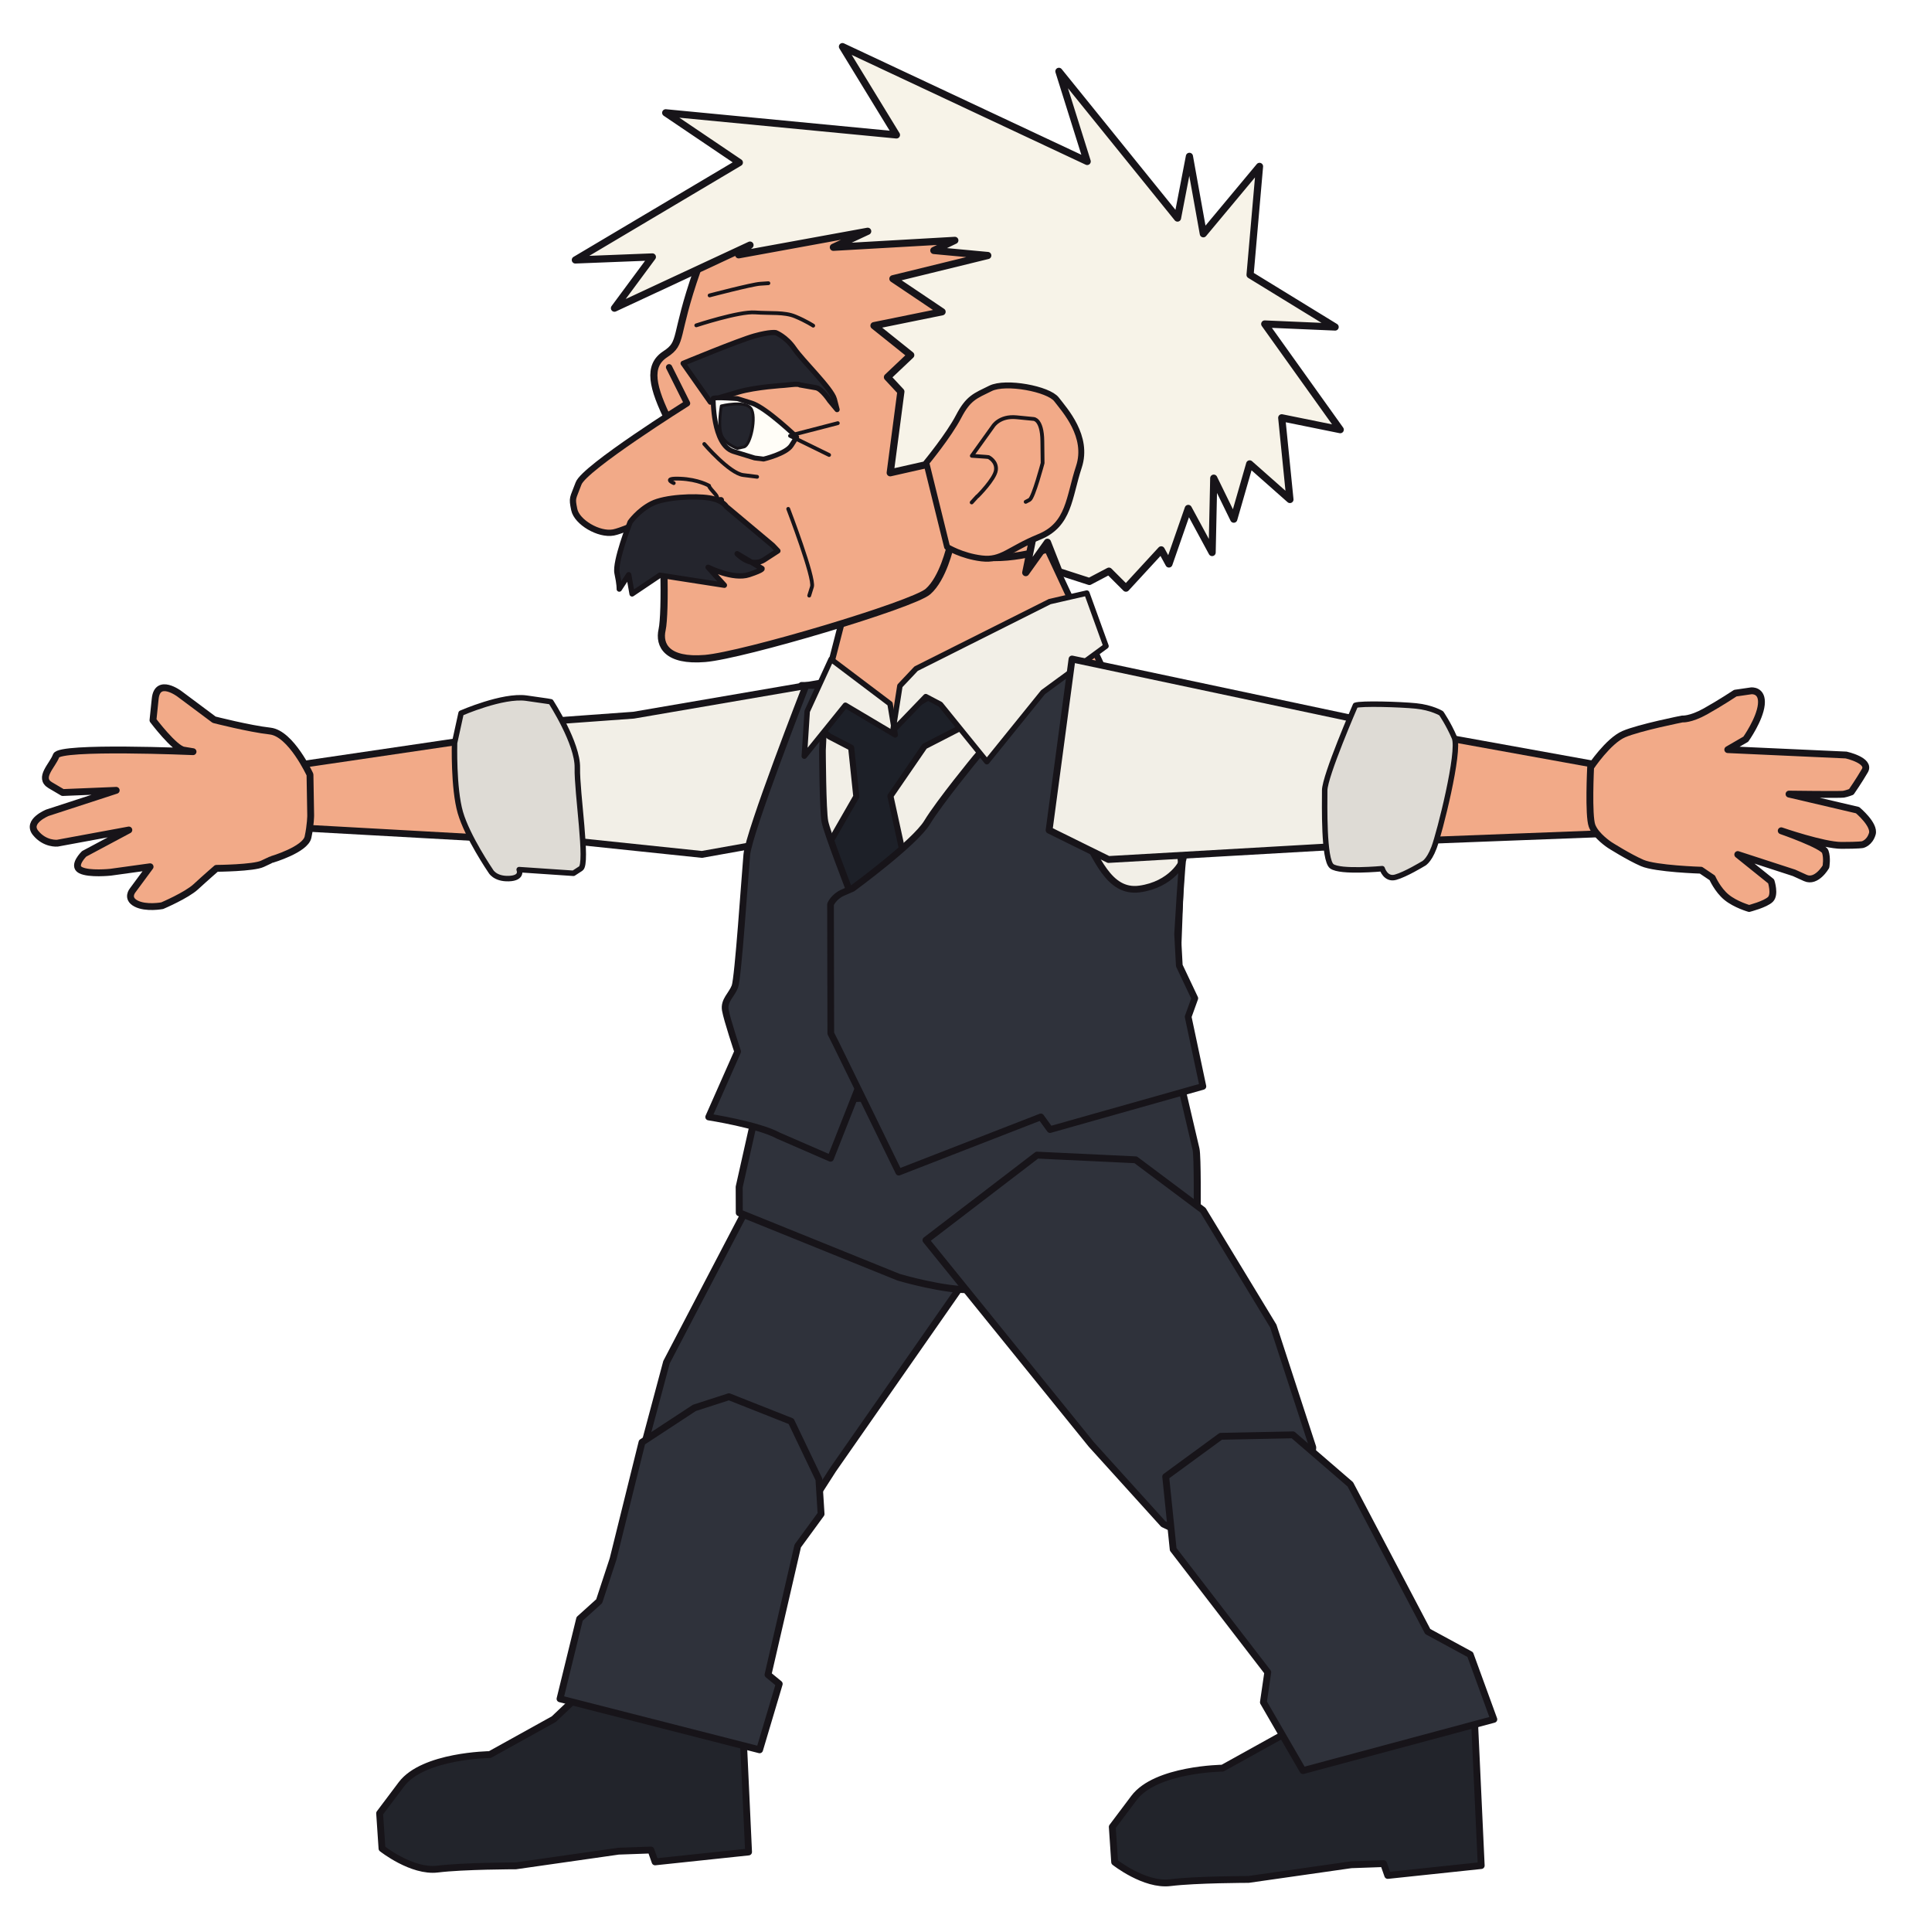
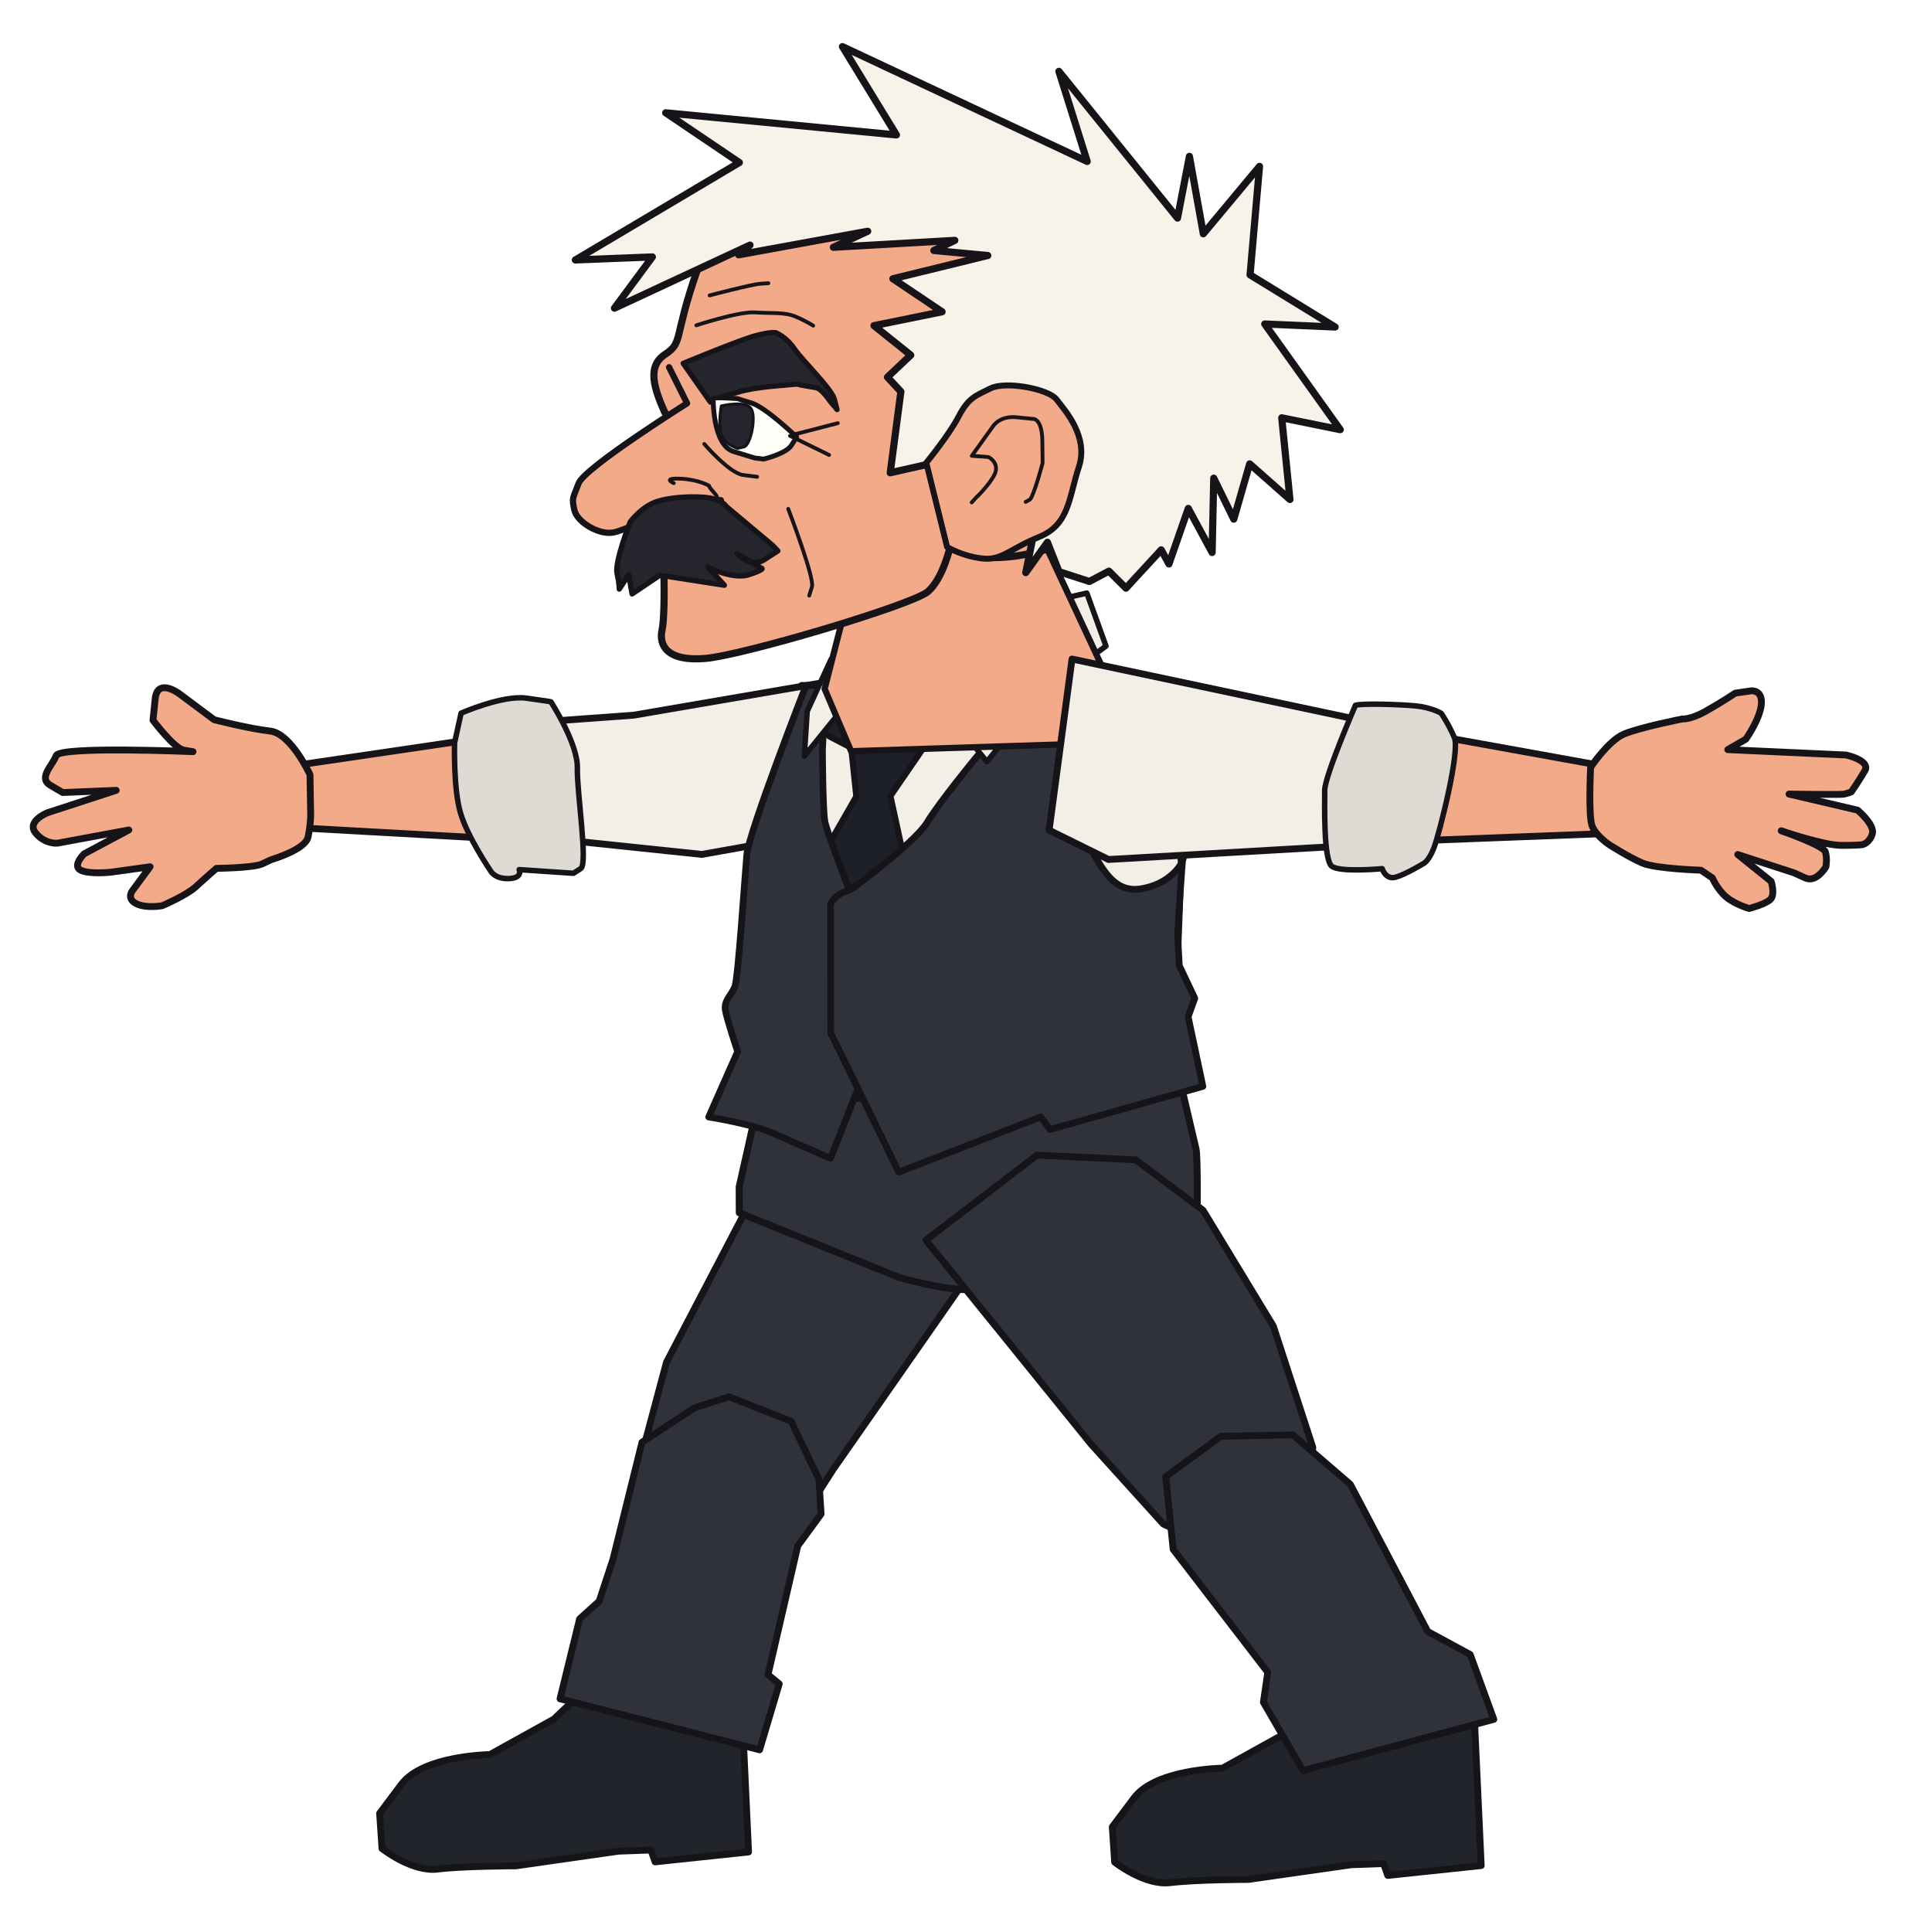
<svg xmlns="http://www.w3.org/2000/svg" version="1.1" xml:space="preserve" id="patent-clerk-svg" width="252mm" height="254mm" viewBox="-28 34 252 254" data-character="patent_clerk" data-art-authority="manual-trace-organized-v1">
  <defs id="defs2" />
  <g id="view-patent-clerk-side-left">
-     <g id="part-far-leg-u" data-rig-part="far_leg_u" data-rig-bone="far_leg_u" data-rig-z="5">
+     <g id="part-far-leg-u" data-rig-part="far_leg_u" data-rig-bone="far_leg_u" data-rig-z="0">
      <path style="fill:#2f323b;stroke:#171419;stroke-width:0.9;stroke-linecap:round;stroke-linejoin:round;stroke-miterlimit:4;fill-opacity:1" d="m 69.869,193.512 -10.229,19.575 -3.055,11.414 2.534,7.695 8.969,4.187 9.407,-2.869 4.031,-6.287 18.33,-26.28 -0.723,-8.731 -10.836,-5.893 -14.906,2.435 z" id="path1161" />
    </g>
-     <g id="part-far-foot" data-rig-part="far_foot" data-rig-bone="far_leg_foot" data-rig-z="7">
+     <g id="part-far-foot" data-rig-part="far_foot" data-rig-bone="far_leg_foot" data-rig-z="1">
      <path style="fill:#22242b;stroke:#171419;stroke-width:0.9;stroke-linecap:round;stroke-linejoin:round;stroke-miterlimit:4" d="m 48.024,256.982 -3.208,3.037 -8.399,4.656 c 0,0 -8.768,0.097 -11.634,3.908 -2.866,3.812 -2.866,3.812 -2.866,3.812 l 0.312,4.632 c 0,0 3.924,3.119 7.314,2.701 3.391,-0.418 10.282,-0.424 10.282,-0.424 l 13.508,-1.93 4.26,-0.151 0.546,1.557 12.291,-1.299 -0.885,-19.06 -19.779,-4.288 z" id="path1165" />
    </g>
-     <g id="part-far-leg-l" data-rig-part="far_leg_l" data-rig-bone="far_leg_l" data-rig-z="6">
+     <g id="part-far-leg-l" data-rig-part="far_leg_l" data-rig-bone="far_leg_l" data-rig-z="2">
      <path style="fill:#2f323b;stroke:#171419;stroke-width:0.9;stroke-linecap:round;stroke-linejoin:round;stroke-miterlimit:4;fill-opacity:1" d="m 63.306,219.095 -6.887,4.516 -3.809,15.362 -1.823,5.541 -2.572,2.319 -2.577,10.511 26.243,6.703 2.582,-8.666 -1.476,-1.211 3.91,-16.925 3.069,-4.197 -0.287,-4.561 -3.649,-7.626 -8.18,-3.235 z" id="path1163" />
    </g>
-     <g id="part-far-arm-l" data-rig-part="far_arm_l" data-rig-bone="far_arm_l" data-rig-z="9">
+     <g id="part-far-arm-l" data-rig-part="far_arm_l" data-rig-bone="far_arm_l" data-rig-z="3">
      <path style="fill:#f2aa88;stroke:#171419;stroke-width:0.9;stroke-linecap:round;stroke-linejoin:round;stroke-miterlimit:4" d="m 9.134,134.884 31.73,-4.672 8.807,0.706 0.76,11.777 -4.411,2.459 -10.203,-0.964 -24.882,-1.382 -3.767,-3.743 z" id="path1145" />
    </g>
-     <g id="part-far-arm-u" data-rig-part="far_arm_u" data-rig-bone="far_arm_u" data-rig-z="8">
+     <g id="part-far-arm-u" data-rig-part="far_arm_u" data-rig-bone="far_arm_u" data-rig-z="4">
      <path style="fill:#f2efe7;stroke:#171419;stroke-width:0.9;stroke-linecap:round;stroke-linejoin:round;stroke-miterlimit:4" d="m 80.377,123.726 -25.071,4.301 -16.297,1.182 -1.182,14.355 26.463,2.766 14.675,-2.621 5.654,-8.102 z" id="path1143" />
      <path style="fill:#dedbd5;stroke:#171419;stroke-width:0.72;stroke-linecap:round;stroke-linejoin:round;stroke-miterlimit:4" d="m 31.77,131.673 0.859,-3.915 c 0,0 5.468,-2.4 8.568,-1.973 3.1,0.427 3.238,0.478 3.238,0.478 0,0 3.553,5.467 3.481,8.688 -0.072,3.221 1.418,12.608 0.454,13.234 -0.964,0.626 -0.964,0.626 -0.964,0.626 l -7.139,-0.482 c 0,0 0.511,1.117 -1.362,1.18 -1.873,0.063 -2.401,-1.021 -2.401,-1.021 0,0 -3.039,-4.453 -3.97,-7.658 -0.931,-3.204 -0.764,-9.157 -0.764,-9.157 z" id="path1349" />
    </g>
-     <g id="part-far-hand" data-rig-part="far_hand" data-rig-bone="far_arm_hand" data-rig-z="10">
+     <g id="part-far-hand" data-rig-part="far_hand" data-rig-bone="far_arm_hand" data-rig-z="5">
      <path style="fill:#f2aa88;stroke:#171419;stroke-width:0.9;stroke-linecap:round;stroke-linejoin:round;stroke-miterlimit:4" d="m 12.761,135.843 c 0,0 -2.489,-5.423 -5.242,-5.73 -2.753,-0.307 -7.361,-1.491 -7.361,-1.491 l -4.565,-3.405 c 0,0 -2.892,-2.177 -3.185,0.647 -0.293,2.824 -0.293,2.824 -0.293,2.824 0,0 2.81,3.728 4.04,3.932 1.229,0.204 1.229,0.204 1.229,0.204 0,0 -17.539,-0.757 -17.999,0.521 -0.46,1.278 -2.411,2.921 -0.774,3.885 1.638,0.965 1.638,0.965 1.638,0.965 l 7.032,-0.289 -9.035,2.944 c 0,0 -2.8,1.119 -1.57,2.648 1.23,1.529 2.879,1.353 2.879,1.353 l 9.387,-1.733 -5.879,3.139 c 0,0 -1.6,1.559 -0.472,2.139 1.128,0.58 3.957,0.274 3.957,0.274 l 5.189,-0.718 -2.29,3.102 c 0,0 -0.883,1.04 0.436,1.732 1.319,0.692 3.452,0.283 3.452,0.283 0,0 3.187,-1.354 4.415,-2.489 1.228,-1.134 2.709,-2.419 2.709,-2.419 0,0 4.886,-0.036 6.058,-0.601 1.172,-0.565 1.226,-0.565 1.226,-0.565 0,0 4.407,-1.294 4.758,-2.935 0.351,-1.64 0.351,-2.866 0.351,-2.866 z" id="path1178" />
    </g>
-     <g id="part-pelvis" data-rig-part="pelvis" data-rig-bone="pelvis" data-rig-z="11">
+     <g id="part-pelvis" data-rig-part="pelvis" data-rig-bone="pelvis" data-rig-z="6">
      <path style="fill:#2f323b;stroke:#171419;stroke-width:0.92;stroke-linecap:round;stroke-linejoin:round;stroke-miterlimit:4;fill-opacity:1" d="m 72.269,176.352 -3.072,13.697 0.013,3.396 20.955,8.474 c 0,0 6.194,1.832 9.72,1.621 3.526,-0.211 21.188,-3.648 21.188,-3.648 l 8.349,-6.816 c 0,0 0.067,-7.025 -0.154,-7.991 -0.222,-0.966 -2.692,-11.496 -2.692,-11.496 z" id="path1153" />
    </g>
-     <g id="part-torso" data-rig-part="torso" data-rig-bone="torso" data-rig-z="12">
-       <g id="part-neck" data-rig-part="neck" data-rig-bone="torso" data-rig-z="13">
-         <path style="fill:#f2aa88;stroke:#171419;stroke-width:0.82;stroke-linecap:round;stroke-linejoin:round;stroke-miterlimit:4" d="m 83.139,114.024 -2.708,10.535 3.482,8.202 31.79,-1.025 1.826,-8.767 -10.096,-21.658 -13.065,0.648 z" id="path1115" />
-       </g>
+     <g id="part-torso" data-rig-part="torso" data-rig-bone="torso" data-rig-z="7">
      <g id="torso-shirt">
        <path style="fill:#f2efe7;stroke:#171419;stroke-width:0.88;stroke-linecap:round;stroke-linejoin:round;stroke-miterlimit:4" d="m 78.196,124.142 c 0,0 -5.794,17.323 -6.3,20.041 -0.506,2.718 -2.931,21.648 -2.931,21.648 l 2.502,13.079 54.739,-1.992 1.113,-29.57 -1.836,-22.956 -11.671,-3.207 -18.771,6.433 -5.317,2.412 z" id="path1109" />
      </g>
      <g id="torso-collar">
        <path style="fill:#1d2028;stroke:#171419;stroke-width:0.8;stroke-linecap:round;stroke-linejoin:round;stroke-miterlimit:4" d="m 81.068,130.825 2.856,1.478 0.673,6.413 -3.742,6.515 -0.631,23.139 4.83,4.397 3.216,-4.27 2.414,-22.515 -1.602,-7.326 4.492,-6.539 8.909,-4.581 -2.655,-5.148 -9.312,5.326 -3.41,0.479 -4.797,-3.547 -3.387,4.461 z" id="path1118" />
      </g>
      <g id="torso-vest-far">
        <path style="fill:#2f323b;fill-opacity:1;stroke:#171419;stroke-width:0.88;stroke-linecap:round;stroke-linejoin:round;stroke-miterlimit:4" d="m 77.94,124.233 c 0,0 -7.485,19.171 -7.745,22.156 -0.26,2.984 -1.141,16.207 -1.561,17.306 -0.42,1.099 -1.476,1.836 -1.26,3.098 0.216,1.262 1.62,5.454 1.62,5.454 l -3.81,8.606 c 0,0 6.574,1.025 9.154,2.446 l 6.87,2.984 4.904,-12.449 -2.456,-22.876 c 0,0 -2.898,-7.468 -3.187,-8.935 -0.288,-1.467 -0.323,-9.368 -0.323,-9.368 l 0.4,-8.523 -3.14,-0.029 z" id="path1105" />
      </g>
      <g id="torso-vest-near">
        <path style="fill:#2f323b;fill-opacity:1;stroke:#171419;stroke-width:0.88;stroke-linecap:round;stroke-linejoin:round;stroke-miterlimit:4" d="m 111.487,121.137 8.08,2.018 c 0,0 -3.622,2.853 -4.413,5.77 -0.792,2.917 -1.808,5.432 -1.808,5.432 0,0 -1.3,5.771 0.778,8.945 2.078,3.174 3.561,8.139 7.716,7.573 4.155,-0.566 5.865,-3.578 5.745,-4.148 -0.12,-0.57 -0.739,10.073 -0.739,10.073 l 0.223,4.149 2.037,4.299 -0.874,2.427 1.939,9.153 -20.1,5.677 -1.209,-1.666 -18.682,7.263 c 0,0 -7.605,-15.59 -8.272,-16.917 l -0.666,-1.327 -0.035,-16.967 c 0,0 0.402,-1.013 1.65,-1.554 l 1.247,-0.542 c 0,0 8.162,-5.965 9.803,-8.668 1.642,-2.703 6.423,-8.515 6.423,-8.515 l 11.089,-12.886 z" id="path1107" />
      </g>
      <g id="layer1">
        <path style="fill:#f2efe7;stroke:#171419;stroke-width:0.72;stroke-linecap:round;stroke-linejoin:round;stroke-miterlimit:4" d="m 81.281,120.675 -3.143,6.846 -0.377,5.888 5.401,-6.688 6.551,3.893 -0.68,-4.086 z" id="path1111" />
        <path style="fill:#f2efe7;stroke:#171419;stroke-width:0.72;stroke-linecap:round;stroke-linejoin:round;stroke-miterlimit:4" d="m 89.405,130.075 0.924,-5.906 2.13,-2.257 17.571,-8.819 4.877,-1.119 2.521,6.967 -8.281,6.066 -7.382,9.132 -6.107,-7.538 -1.928,-1.014 z" id="path1113" />
      </g>
    </g>
-     <g id="part-head" data-rig-part="head" data-rig-bone="head" data-rig-z="14">
+     <g id="part-neck" data-rig-part="neck" data-rig-bone="torso" data-rig-z="8">
+       <path style="fill:#f2aa88;stroke:#171419;stroke-width:0.82;stroke-linecap:round;stroke-linejoin:round;stroke-miterlimit:4" d="m 83.139,114.024 -2.708,10.535 3.482,8.202 31.79,-1.025 1.826,-8.767 -10.096,-21.658 -13.065,0.648 z" id="path1115" />
+     </g>
+     <g id="part-head" data-rig-part="head" data-rig-bone="head" data-rig-z="9">
      <g id="head-base">
        <path style="fill:#f2aa88;stroke:#171419;stroke-width:0.94;stroke-linecap:round;stroke-linejoin:round;stroke-miterlimit:4" d="m 99.407,56.369 c -13.405,0.184 -32.648,4.37 -35.744,13.198 -3.095,8.828 -1.816,9.453 -4.18,10.998 -2.364,1.545 -1.76,4.296 0.553,8.936 -1.595,9.614 -1.7,5.124 -1.664,12.582 1.057,1.336 1.158,12.637 0.691,14.699 -0.467,2.062 0.65,4.197 5.638,3.788 4.989,-0.409 27.332,-7.059 29.325,-8.803 1.994,-1.744 2.921,-5.944 2.921,-5.944 2.688,1.68 6.696,2.05 12.299,0.498 9.924,-2.177 16.403,-5.454 19.801,-13.226 3.822,-8.744 4.525,-18.415 0.247,-26.167 0,0 -16.484,-10.743 -29.889,-10.559 z" id="path973" />
        <path style="fill:#f2aa88;stroke:#171419;stroke-width:0.82;stroke-linecap:round;stroke-linejoin:round;stroke-miterlimit:4" d="m 59.977,82.281 2.369,4.743 c 0,0 -13.514,8.475 -14.27,10.536 -0.756,2.06 -0.906,1.778 -0.567,3.435 0.339,1.657 3.245,3.367 5.148,3.01 1.902,-0.356 8.618,-3.807 11.377,-4.027 l 2.759,-0.221" id="path1074" />
      </g>
      <g id="head-hair">
        <path style="fill:#f7f3e8;stroke:#171419;stroke-width:0.94;stroke-linecap:round;stroke-linejoin:round;stroke-miterlimit:4" d="m 90.458,85.485 -1.402,10.672 10.396,-2.347 8.83,8.589 -1.405,6.884 2.853,-3.992 1.523,3.866 3.99,1.287 2.573,-1.355 2.238,2.236 4.638,-5.037 1.014,1.857 2.541,-7.302 3.138,5.798 0.212,-9.777 2.634,5.392 2.091,-7.269 5.294,4.682 -1.079,-10.741 7.694,1.561 -9.93,-13.895 9.259,0.4 -11.187,-6.861 1.244,-14.259 -7.389,8.862 -1.83,-10.183 -1.565,8.116 -15.596,-19.291 3.72,11.849 -32.182,-15.099 7.1,11.612 -30.342,-2.911 9.686,6.54 -21.567,12.808 10.13,-0.398 -4.986,6.737 17.824,-8.295 -1.492,1.281 16.967,-3.098 -4.516,2.108 15.975,-0.911 -2.764,1.33 7.094,0.66 -12.475,3.056 6.467,4.344 -8.957,1.822 4.837,3.873 -3.065,2.9 z" id="path1078" />
      </g>
      <g id="head-features">
        <path style="fill:#f2aa88;stroke:#171419;stroke-width:0.78;stroke-linecap:round;stroke-linejoin:round;stroke-miterlimit:4" d="m 93.799,94.835 c 0,0 2.957,-3.587 4.245,-6.063 1.289,-2.475 2.197,-2.721 4.2,-3.712 2.003,-0.991 7.627,0.066 8.679,1.449 1.052,1.383 4.272,4.856 2.941,8.875 -1.331,4.019 -1.23,7.573 -5.218,9.202 -3.988,1.629 -4.903,3.145 -7.55,2.83 -2.648,-0.315 -4.564,-1.509 -4.564,-1.509 Z" id="path1080" />
        <path style="fill:#24252d;stroke:#171419;stroke-width:0.68;stroke-linecap:round;stroke-linejoin:round;stroke-miterlimit:4" d="m 61.824,81.771 c 0,0 7.295,-3.021 9.385,-3.604 2.09,-0.583 2.797,-0.434 2.797,-0.434 0,0 1.36,0.521 2.43,2.093 1.069,1.573 4.922,5.273 5.277,6.649 0.355,1.376 0.355,1.376 0.355,1.376 l -0.971,-1.165 c 0,0 -1.034,-1.581 -1.796,-1.712 -0.762,-0.13 -2.132,-0.373 -2.132,-0.373 0,0 -0.016,-0.149 -1.042,-0.047 -1.026,0.102 -1.026,0.102 -1.026,0.102 0,0 -3.76,0.225 -5.969,0.878 -2.21,0.653 -2.398,0.699 -2.398,0.699 l -1.323,0.642 z" id="path1084" />
        <path style="fill:#fffdf7;stroke:#171419;stroke-width:0.64;stroke-linecap:round;stroke-linejoin:round;stroke-miterlimit:4" d="m 65.779,86.362 c 0,0 -0.106,6.144 2.674,6.996 2.78,0.853 2.78,0.853 2.78,0.853 l 1.175,0.146 c 0,0 2.943,-0.695 3.646,-1.796 0.704,-1.1 0.704,-1.1 0.704,-1.1 0,0 -4.032,-3.879 -5.912,-4.466 -1.88,-0.587 -1.88,-0.587 -1.88,-0.587 0,0 -2.814,-0.21 -3.187,-0.047 z" id="path1086" />
        <path style="fill:#24252d;stroke:#171419;stroke-width:0.38;stroke-linecap:round;stroke-linejoin:round;stroke-miterlimit:4" d="m 66.845,87.368 c 0,0 3.074,-0.755 3.876,0.301 0.802,1.056 -0.031,4.887 -0.894,5.084 -0.863,0.196 -0.863,0.196 -0.863,0.196 0,0 -1.598,-0.508 -2.094,-1.726 -0.496,-1.219 -0.025,-3.854 -0.025,-3.854 z" id="path1292" />
        <path style="fill:none;stroke:#171419;stroke-width:0.5;stroke-linecap:round;stroke-linejoin:round;stroke-miterlimit:4" d="m 99.767,100.057 0.741,-0.813 v 0 h 0.034 c 0,0 2.26,-2.247 2.414,-3.43 0.153,-1.183 -0.971,-1.72 -0.971,-1.72 0,0 -0.291,-0.051 -2.199,-0.167 l 2.789,-3.888 c 0,0 0.845,-1.403 3.09,-1.181 2.245,0.222 2.245,0.222 2.245,0.222 0,0 1.115,-6.36e-4 1.15,2.898 0.034,2.899 0.034,2.899 0.034,2.899 0,0 -1.21,4.571 -1.718,4.836 -0.508,0.265 -0.508,0.265 -0.508,0.265" id="path1088" />
        <path style="fill:none;stroke:#171419;stroke-width:0.5;stroke-linecap:round;stroke-linejoin:round;stroke-miterlimit:4" d="m 75.881,91.3 5.138,2.515" id="path1090" />
        <path style="fill:none;stroke:#171419;stroke-width:0.5;stroke-linecap:round;stroke-linejoin:round;stroke-miterlimit:4" d="m 76.355,91.137 5.808,-1.504" id="path1092" />
        <path style="fill:none;stroke:#171419;stroke-width:0.5;stroke-linecap:round;stroke-linejoin:round;stroke-miterlimit:4" d="m 64.607,92.372 c 0,0 3.306,3.856 5.126,4.084 1.82,0.228 1.82,0.228 1.82,0.228" id="path1094" />
        <path style="fill:none;stroke:#171419;stroke-width:0.5;stroke-linecap:round;stroke-linejoin:round;stroke-miterlimit:4" d="m 60.593,97.515 c 0,0 -1.591,-0.678 0.825,-0.584 2.416,0.094 3.824,0.931 3.824,0.931 0,0 -0.183,-0.001 0.812,1.097 0.995,1.099 -1.089,1.745 -1.089,1.745" id="path1096" />
        <path style="fill:#24252d;stroke:#171419;stroke-width:0.7;stroke-linecap:round;stroke-linejoin:round;stroke-miterlimit:4" d="m 54.857,102.641 c 0,0 -2.047,5.215 -1.72,6.715 0.328,1.5 0.292,2.089 0.292,2.089 l 1.24,-1.888 0.446,2.524 3.655,-2.457 8.479,1.317 -2.14,-2.36 c 0,0 3.291,1.662 5.374,0.97 2.084,-0.692 1.701,-0.821 1.701,-0.821 l -3.259,-1.935 c 0,0 1.783,1.948 3.57,0.789 1.788,-1.159 1.788,-1.159 1.788,-1.159 l -0.69,-0.725 -6.084,-5.101 c 0,0 -0.456,-0.853 -2.274,-1.141 -1.818,-0.288 -5.769,-0.136 -7.536,0.759 -1.767,0.894 -2.843,2.424 -2.843,2.424 z" id="path1082" />
        <path style="fill:none;stroke:#171419;stroke-width:0.5;stroke-linecap:round;stroke-linejoin:round;stroke-miterlimit:4" d="m 75.644,100.901 c 0,0 3.484,9.081 3.122,10.242 -0.362,1.161 -0.362,1.161 -0.362,1.161" id="path1098" />
        <path style="fill:none;stroke:#171419;stroke-width:0.5;stroke-linecap:round;stroke-linejoin:round;stroke-miterlimit:4" d="m 63.555,76.773 c 0,0 5.604,-1.847 7.713,-1.699 2.108,0.148 3.856,-0.07 5.295,0.529 1.439,0.599 2.367,1.212 2.367,1.212" id="path1100" />
        <path style="fill:none;stroke:#171419;stroke-width:0.5;stroke-linecap:round;stroke-linejoin:round;stroke-miterlimit:4" d="m 65.308,72.838 c 0,0 5.543,-1.458 6.637,-1.531 1.093,-0.073 1.093,-0.073 1.093,-0.073" id="path1102" />
      </g>
    </g>
-     <g id="part-near-foot" data-rig-part="near_foot" data-rig-bone="near_leg_foot" data-rig-z="17">
+     <g id="part-near-foot" data-rig-part="near_foot" data-rig-bone="near_leg_foot" data-rig-z="10">
      <path style="fill:#22242b;stroke:#171419;stroke-width:0.9;stroke-linecap:round;stroke-linejoin:round;stroke-miterlimit:4" d="m 144.362,258.767 -3.208,3.037 -8.399,4.656 c 0,0 -8.768,0.097 -11.634,3.908 -2.866,3.812 -2.866,3.812 -2.866,3.812 l 0.312,4.632 c 0,0 3.924,3.119 7.314,2.701 3.391,-0.418 10.282,-0.424 10.282,-0.424 l 13.508,-1.93 4.26,-0.151 0.546,1.557 12.291,-1.299 -0.885,-19.06 -19.779,-4.288 z" id="path1172" />
    </g>
-     <g id="part-near-leg-u" data-rig-part="near_leg_u" data-rig-bone="near_leg_u" data-rig-z="15">
+     <g id="part-near-leg-u" data-rig-part="near_leg_u" data-rig-bone="near_leg_u" data-rig-z="11">
      <path style="fill:#2f323b;stroke:#171419;stroke-width:0.9;stroke-linecap:round;stroke-linejoin:round;stroke-miterlimit:4;fill-opacity:1" d="m 93.753,197.046 21.744,26.851 9.467,10.466 6.931,3.273 11.727,-2.842 1.003,-10.506 -5.196,-15.949 -9.244,-15.233 -8.853,-6.627 -12.976,-0.616 z" id="path1156" />
    </g>
-     <g id="part-near-leg-l" data-rig-part="near_leg_l" data-rig-bone="near_leg_l" data-rig-z="16">
+     <g id="part-near-leg-l" data-rig-part="near_leg_l" data-rig-bone="near_leg_l" data-rig-z="12">
      <path style="fill:#2f323b;stroke:#171419;stroke-width:0.9;stroke-linecap:round;stroke-linejoin:round;stroke-miterlimit:4;fill-opacity:1" d="m 125.28,228.133 0.984,9.563 12.438,16.156 -0.575,3.944 5.201,8.986 25.098,-6.74 -3.105,-8.518 -5.586,-3.031 -10.179,-19.347 -7.546,-6.506 -9.488,0.192 z" id="path1158" />
    </g>
-     <g id="part-near-arm-l" data-rig-part="near_arm_l" data-rig-bone="near_arm_l" data-rig-z="19">
+     <g id="part-near-arm-l" data-rig-part="near_arm_l" data-rig-bone="near_arm_l" data-rig-z="13">
      <path style="fill:#f2aa88;stroke:#171419;stroke-width:0.9;stroke-linecap:round;stroke-linejoin:round;stroke-miterlimit:4" d="m 149.567,128.693 32.907,5.946 6.264,1.305 1.131,3.505 -0.972,1.82 -5.477,2.307 -36.997,1.419 -5.599,-7.602 0.578,-6.403 z" id="path1150" />
    </g>
-     <g id="part-near-arm-u" data-rig-part="near_arm_u" data-rig-bone="near_arm_u" data-rig-z="18">
+     <g id="part-near-arm-u" data-rig-part="near_arm_u" data-rig-bone="near_arm_u" data-rig-z="14">
      <path style="fill:#f2efe7;stroke:#171419;stroke-width:0.9;stroke-linecap:round;stroke-linejoin:round;stroke-miterlimit:4" d="m 112.962,120.641 40.202,8.522 4.752,0.803 -2.481,10.121 -0.408,4.777 -37.269,2.133 -7.809,-3.852 z" id="path1148" />
      <path style="fill:#dedbd5;stroke:#171419;stroke-width:0.72;stroke-linecap:round;stroke-linejoin:round;stroke-miterlimit:4" d="m 150.229,126.728 c 0,0 -4.042,9.309 -4.042,11.188 0,1.879 -0.16,9.134 0.935,9.973 1.095,0.839 6.626,0.314 6.626,0.314 0,0 0.439,1.487 1.751,1.126 1.312,-0.361 3.586,-1.744 3.586,-1.744 0,0 0.758,-0.253 1.478,-2.154 0.72,-1.901 3.448,-12.654 2.678,-14.456 -0.77,-1.803 -1.73,-3.195 -1.73,-3.195 0,0 -1.249,-0.763 -3.328,-0.97 -2.078,-0.207 -7.215,-0.36 -7.954,-0.083 z" id="path1352" />
    </g>
-     <g id="part-near-hand" data-rig-part="near_hand" data-rig-bone="near_arm_hand" data-rig-z="20">
+     <g id="part-near-hand" data-rig-part="near_hand" data-rig-bone="near_arm_hand" data-rig-z="15">
      <path style="fill:#f2aa88;stroke:#171419;stroke-width:0.9;stroke-linecap:round;stroke-linejoin:round;stroke-miterlimit:4" d="m 181.15,134.877 c 0,0 2.316,-3.481 4.373,-4.361 2.057,-0.88 7.682,-1.993 7.682,-1.993 0,0 1.066,0.11 3.053,-1.002 1.988,-1.112 3.92,-2.394 3.92,-2.394 l 2.101,-0.305 c 0,0 1.526,-0.158 1.32,1.81 -0.206,1.968 -2.039,4.546 -2.039,4.546 l -2.372,1.376 15.565,0.708 c 0,0 3.237,0.717 2.464,2.054 -0.774,1.337 -1.787,2.793 -1.787,2.793 0,0 -0.587,0.235 -1.029,0.307 -0.443,0.072 -7.161,-0.016 -7.161,-0.016 l 9.016,2.11 c 0,0 2.299,1.914 1.936,3.12 -0.363,1.206 -1.279,1.411 -1.279,1.411 0,0 -0.406,0.102 -2.775,0.102 -2.369,0 -7.921,-1.921 -7.921,-1.921 0,0 5.494,1.909 5.788,2.747 0.294,0.838 0.089,1.981 0.089,1.981 0,0 -1.23,2.146 -2.71,1.475 -1.481,-0.671 -1.481,-0.671 -1.481,-0.671 l -7.402,-2.408 4.389,3.528 c 0,0 0.561,1.714 -0.09,2.364 -0.651,0.651 -2.805,1.2 -2.805,1.2 0,0 -1.786,-0.506 -2.97,-1.477 -1.184,-0.971 -1.872,-2.548 -1.872,-2.548 l -1.492,-1.007 c 0,0 -5.949,-0.181 -7.721,-0.95 -1.772,-0.768 -4.27,-2.359 -4.27,-2.359 0,0 -1.83,-1.188 -2.331,-2.536 -0.5,-1.348 -0.187,-7.683 -0.187,-7.683 z" id="path1182" />
    </g>
    <g id="rig-joints" style="display:none">
      <circle id="joint-waist" data-rig-joint="waist" cx="96.000" cy="176.000" r="2.250" style="fill:#ff3eb5;fill-opacity:0.42;stroke:#5a183f;stroke-width:0.48;stroke-linecap:round;stroke-linejoin:round" />
      <circle id="joint-neck" data-rig-joint="neck" cx="95.000" cy="123.000" r="2.250" style="fill:#ff3eb5;fill-opacity:0.42;stroke:#5a183f;stroke-width:0.48;stroke-linecap:round;stroke-linejoin:round" />
      <circle id="joint-far-shoulder" data-rig-joint="far_shoulder" cx="80.000" cy="124.000" r="2.250" style="fill:#ff3eb5;fill-opacity:0.42;stroke:#5a183f;stroke-width:0.48;stroke-linecap:round;stroke-linejoin:round" />
      <circle id="joint-far-elbow" data-rig-joint="far_elbow" cx="40.000" cy="130.000" r="2.250" style="fill:#ff3eb5;fill-opacity:0.42;stroke:#5a183f;stroke-width:0.48;stroke-linecap:round;stroke-linejoin:round" />
      <circle id="joint-far-wrist" data-rig-joint="far_wrist" cx="10.000" cy="135.000" r="2.250" style="fill:#ff3eb5;fill-opacity:0.42;stroke:#5a183f;stroke-width:0.48;stroke-linecap:round;stroke-linejoin:round" />
      <circle id="joint-far-handtip" data-rig-joint="far_handtip" cx="-13.000" cy="135.000" r="2.250" style="fill:#ff3eb5;fill-opacity:0.42;stroke:#5a183f;stroke-width:0.48;stroke-linecap:round;stroke-linejoin:round" />
      <circle id="joint-near-shoulder" data-rig-joint="near_shoulder" cx="113.000" cy="122.000" r="2.250" style="fill:#ff3eb5;fill-opacity:0.42;stroke:#5a183f;stroke-width:0.48;stroke-linecap:round;stroke-linejoin:round" />
      <circle id="joint-near-elbow" data-rig-joint="near_elbow" cx="150.000" cy="130.000" r="2.250" style="fill:#ff3eb5;fill-opacity:0.42;stroke:#5a183f;stroke-width:0.48;stroke-linecap:round;stroke-linejoin:round" />
      <circle id="joint-near-wrist" data-rig-joint="near_wrist" cx="183.000" cy="135.000" r="2.250" style="fill:#ff3eb5;fill-opacity:0.42;stroke:#5a183f;stroke-width:0.48;stroke-linecap:round;stroke-linejoin:round" />
      <circle id="joint-near-handtip" data-rig-joint="near_handtip" cx="211.000" cy="135.000" r="2.250" style="fill:#ff3eb5;fill-opacity:0.42;stroke:#5a183f;stroke-width:0.48;stroke-linecap:round;stroke-linejoin:round" />
      <circle id="joint-far-hip" data-rig-joint="far_hip" cx="70.000" cy="194.000" r="2.250" style="fill:#ff3eb5;fill-opacity:0.42;stroke:#5a183f;stroke-width:0.48;stroke-linecap:round;stroke-linejoin:round" />
      <circle id="joint-far-knee" data-rig-joint="far_knee" cx="63.000" cy="220.000" r="2.250" style="fill:#ff3eb5;fill-opacity:0.42;stroke:#5a183f;stroke-width:0.48;stroke-linecap:round;stroke-linejoin:round" />
      <circle id="joint-far-ankle" data-rig-joint="far_ankle" cx="48.000" cy="257.000" r="2.250" style="fill:#ff3eb5;fill-opacity:0.42;stroke:#5a183f;stroke-width:0.48;stroke-linecap:round;stroke-linejoin:round" />
      <circle id="joint-far-toe" data-rig-joint="far_toe" cx="24.000" cy="273.000" r="2.250" style="fill:#ff3eb5;fill-opacity:0.42;stroke:#5a183f;stroke-width:0.48;stroke-linecap:round;stroke-linejoin:round" />
      <circle id="joint-near-hip" data-rig-joint="near_hip" cx="95.000" cy="197.000" r="2.250" style="fill:#ff3eb5;fill-opacity:0.42;stroke:#5a183f;stroke-width:0.48;stroke-linecap:round;stroke-linejoin:round" />
      <circle id="joint-near-knee" data-rig-joint="near_knee" cx="125.000" cy="228.000" r="2.250" style="fill:#ff3eb5;fill-opacity:0.42;stroke:#5a183f;stroke-width:0.48;stroke-linecap:round;stroke-linejoin:round" />
      <circle id="joint-near-ankle" data-rig-joint="near_ankle" cx="144.000" cy="259.000" r="2.250" style="fill:#ff3eb5;fill-opacity:0.42;stroke:#5a183f;stroke-width:0.48;stroke-linecap:round;stroke-linejoin:round" />
      <circle id="joint-near-toe" data-rig-joint="near_toe" cx="121.000" cy="273.000" r="2.250" style="fill:#ff3eb5;fill-opacity:0.42;stroke:#5a183f;stroke-width:0.48;stroke-linecap:round;stroke-linejoin:round" />
    </g>
  </g>
</svg>
